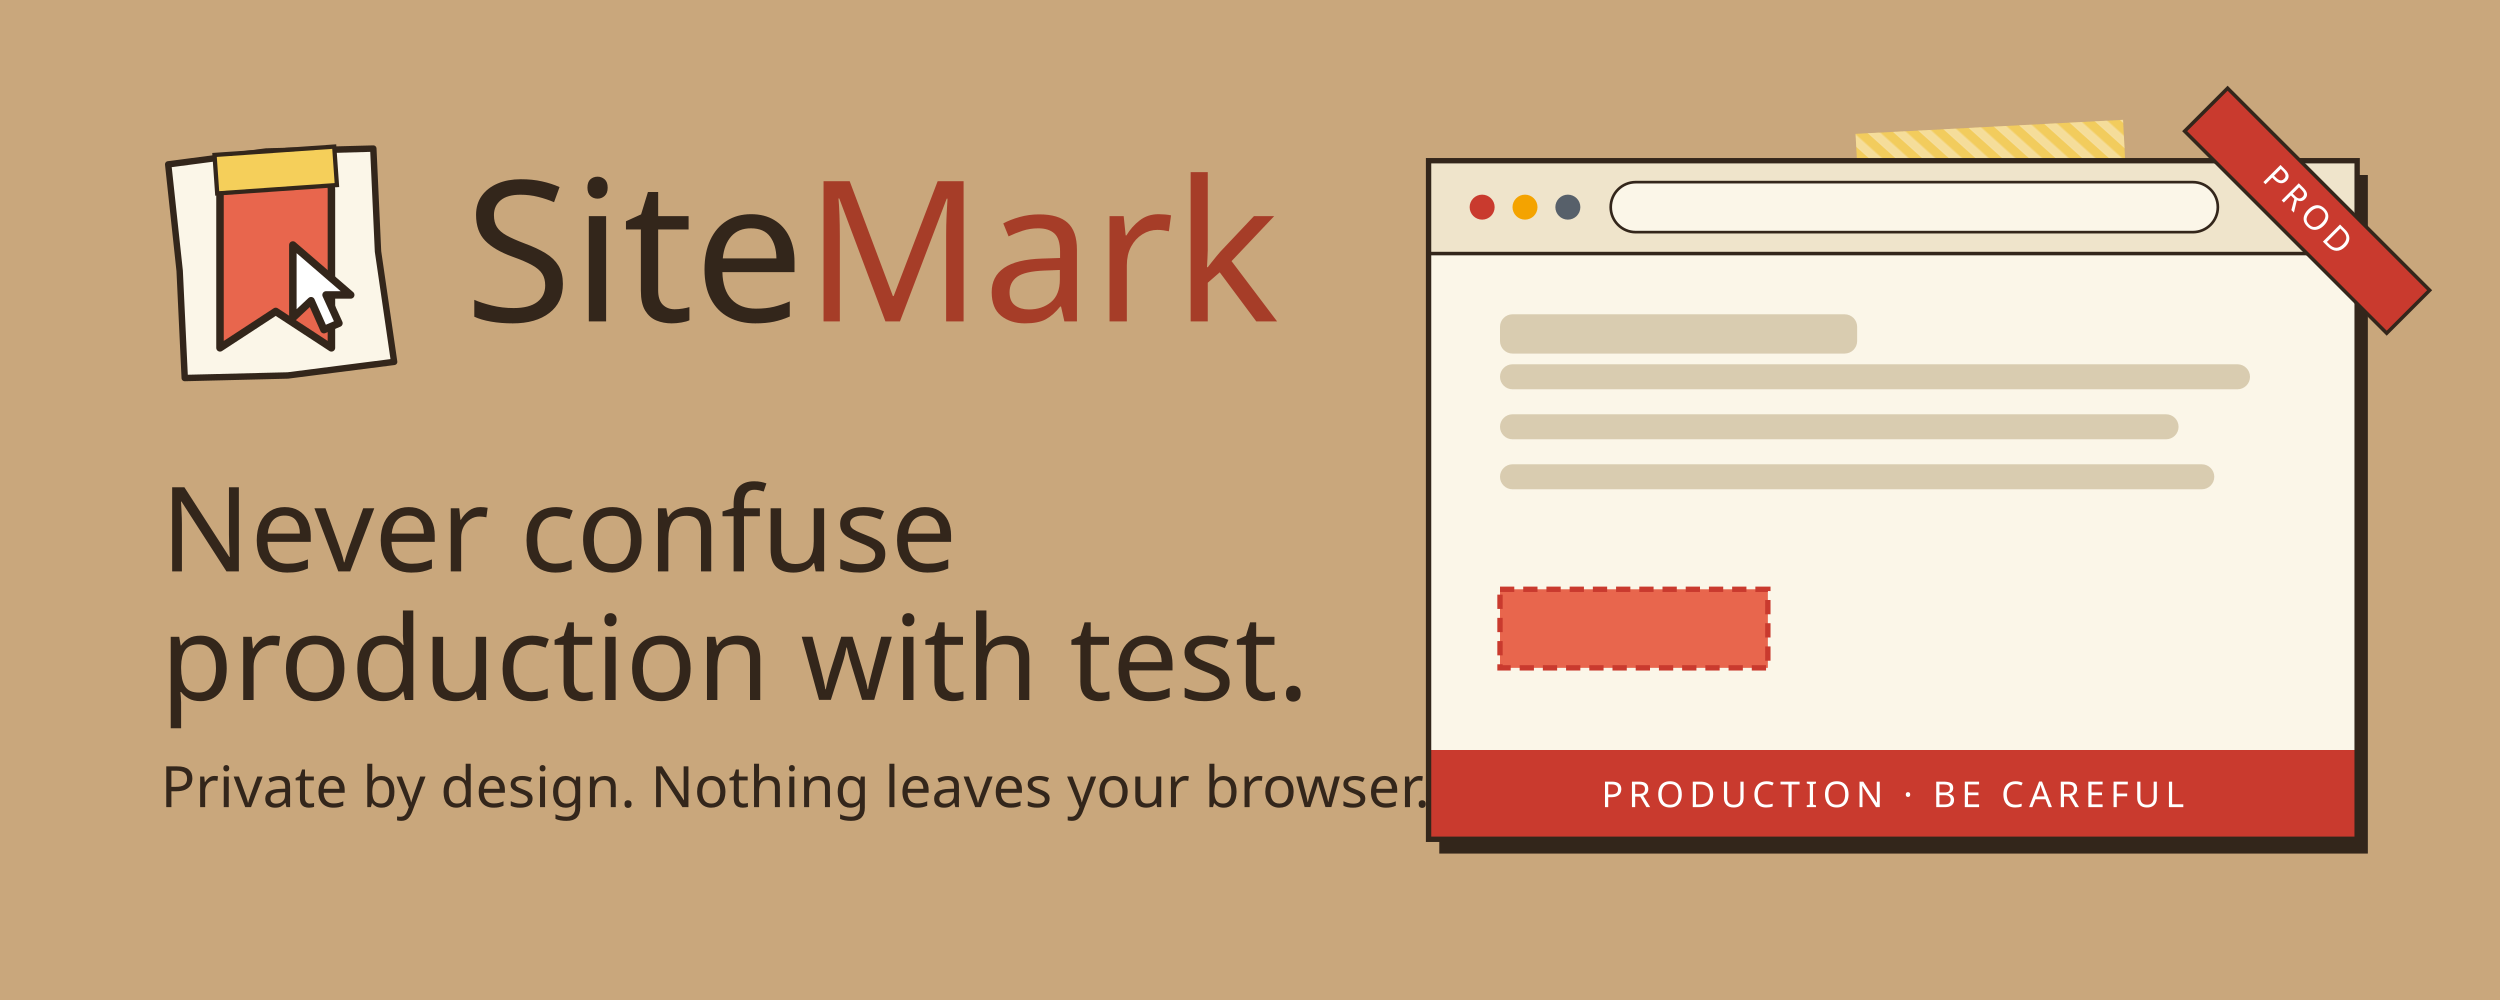
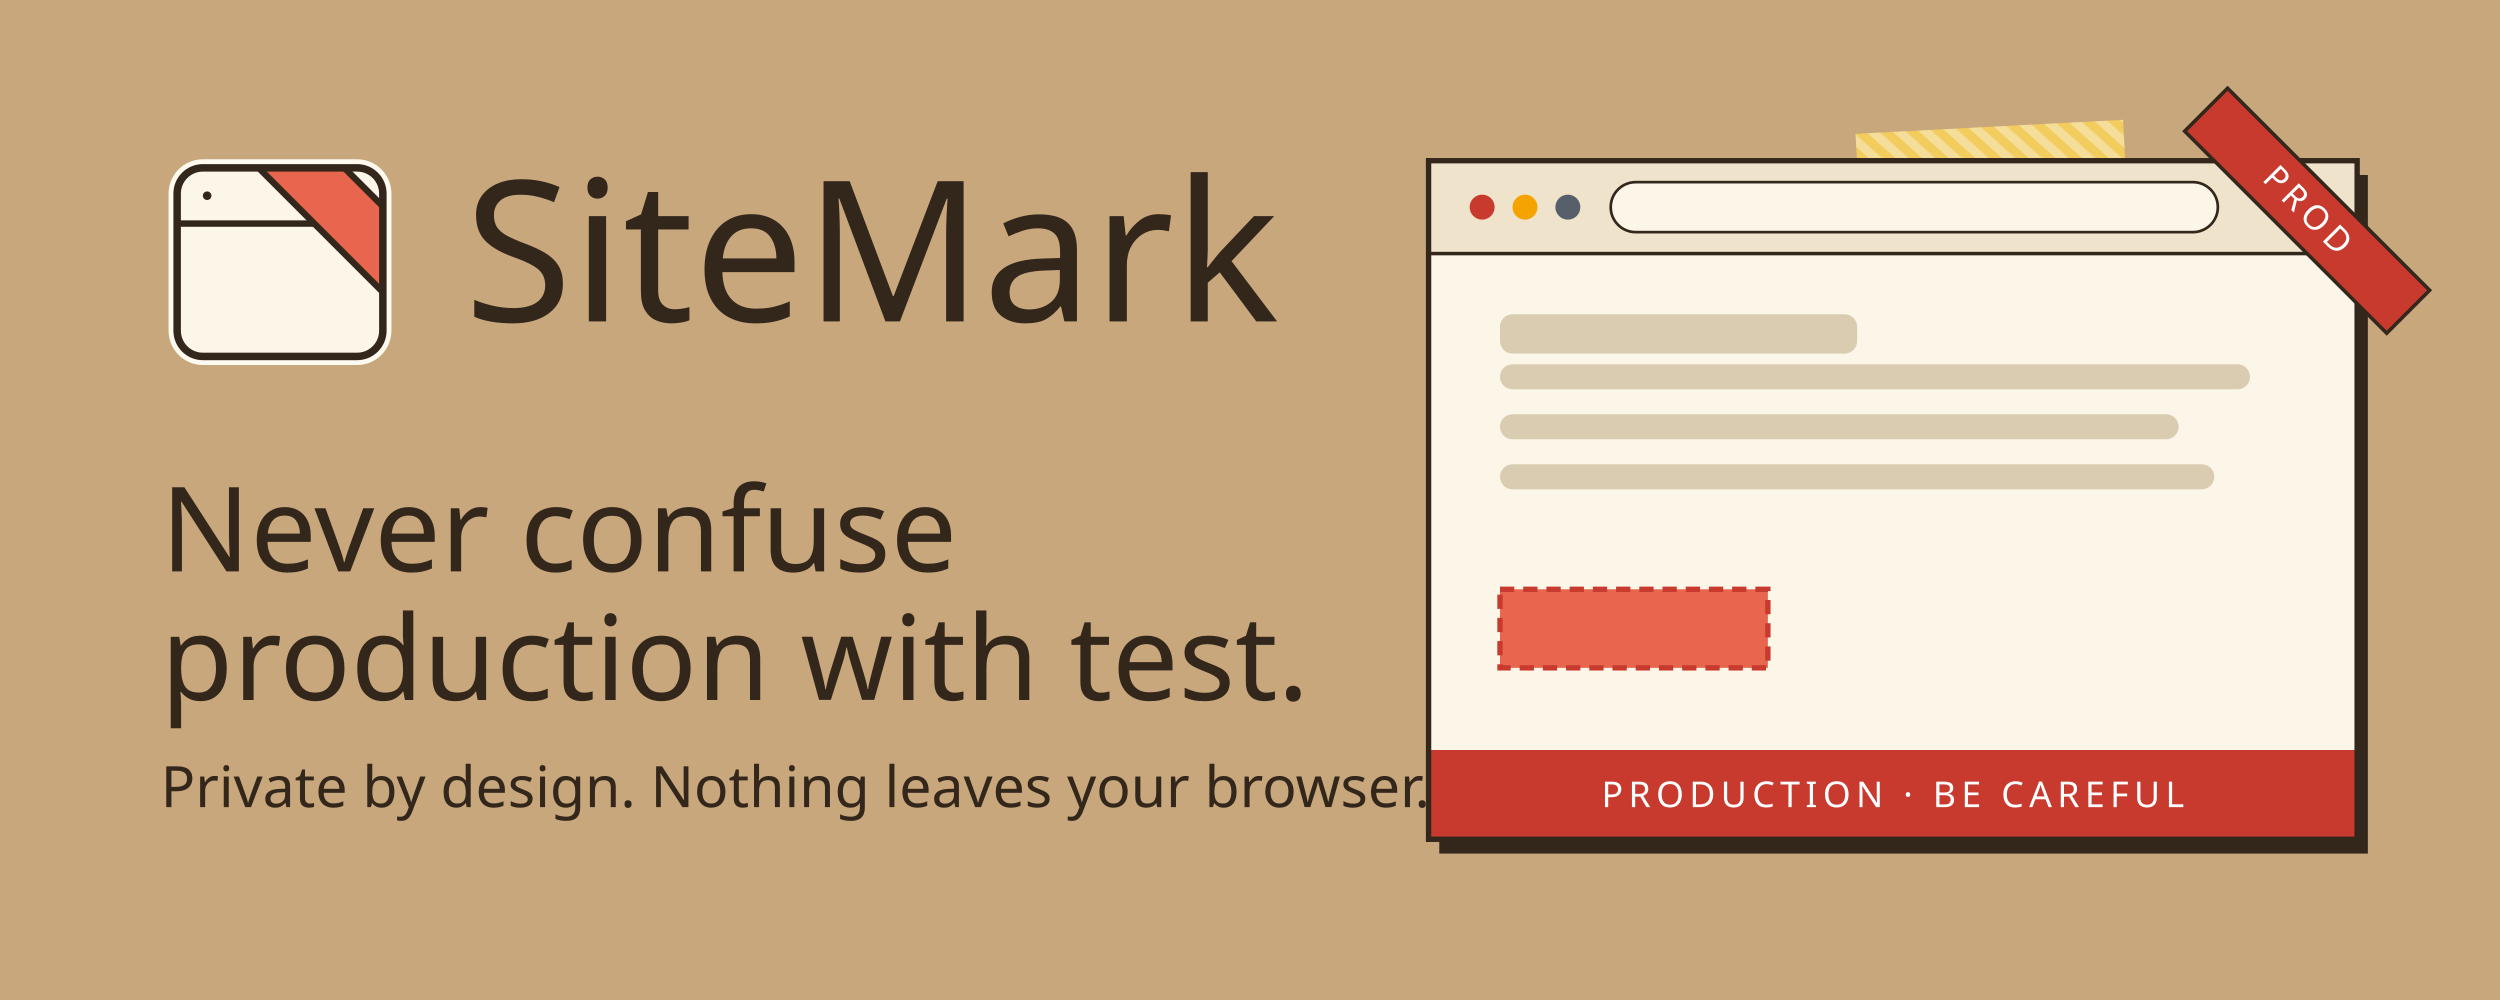
<svg xmlns="http://www.w3.org/2000/svg" viewBox="0 0 1400 560" role="img" aria-labelledby="t">
  <defs>
    <pattern id="s" width="10" height="10" patternUnits="userSpaceOnUse" patternTransform="rotate(-45)">
      <rect width="5" height="10" fill="#fff" fill-opacity=".4" />
    </pattern>
  </defs>
  <rect width="1400" height="560" fill="#c9a77c" />
  <g transform="translate(80 70) scale(1.2)">
-     <g transform="rotate(-5 64 64)">
-       <path d="M16 14l46-2 50 3-2 48 3 52-50 2-48-3 2-50z" fill="#fbf6e8" stroke="#33261b" stroke-width="3" stroke-linejoin="round" />
+     <defs>
+       <clipPath id="wl">
+         <rect x="16" y="20" width="96" height="88" rx="12" />
+       </clipPath>
+     </defs>
+     <rect x="16" y="20" width="96" height="88" rx="12" fill="#fffaf0" stroke="#fffaf0" stroke-width="8" stroke-linejoin="round" />
+     <rect x="16" y="20" width="96" height="88" rx="12" fill="#fbf6e8" />
+     <path d="M16 46H112" stroke="#33261b" stroke-width="3" />
+     <circle cx="30" cy="33" r="2" fill="#33261b" />
+     <g clip-path="url(#wl)">
+       <path d="M44 10L84 10L124 50L124 90Z" fill="#e8664d" stroke="#33261b" stroke-width="3" stroke-linejoin="round" />
    </g>
-     <path d="M42 24h40a6 6 0 0 1 6 6v74l-26-17-26 17V30a6 6 0 0 1 6-6z" fill="#e8664d" stroke="#33261b" stroke-width="3.5" stroke-linejoin="round" />
-     <rect x="34" y="12" width="56" height="18" transform="rotate(-4 62 21)" fill="#f5cf5a" stroke="#33261b" stroke-width="2" />
-     <path d="M70 56v34l8.5-8 6 13.5 7-3-6-13.2H97z" fill="#fff" stroke="#33261b" stroke-width="3.5" stroke-linejoin="round" />
+     <rect x="16" y="20" width="96" height="88" rx="12" fill="none" stroke="#33261b" stroke-width="3.5" stroke-linejoin="round" />
  </g>
-   <text x="260" y="180" font-family="'Caveat Brush', 'Patrick Hand', ui-rounded, system-ui, sans-serif" font-size="110" fill="#33261b">Site<tspan fill="#a63d28">Mark</tspan>
-   </text>
+   <text x="260" y="180" font-family="'Caveat Brush', 'Patrick Hand', ui-rounded, system-ui, sans-serif" font-size="110" fill="#33261b">SiteMark</text>
  <g font-family="'Caveat Brush', 'Patrick Hand', ui-rounded, system-ui, sans-serif" font-size="66" fill="#33261b">
    <text x="90" y="320">Never confuse</text>
    <text x="90" y="392">production with test.</text>
  </g>
  <text x="90" y="452" font-family="'Patrick Hand', ui-rounded, system-ui, sans-serif" font-size="32" fill="#33261b">Private by design. Nothing leaves your browser.</text>
  <g transform="rotate(-3 1115 90)" opacity=".92">
    <rect x="1040" y="71" width="150" height="38" fill="#f5cf5a" />
    <rect x="1040" y="71" width="150" height="38" fill="url(#s)" />
  </g>
  <clipPath id="w">
    <rect x="800" y="90" width="520" height="380" />
  </clipPath>
  <rect x="806" y="98" width="520" height="380" fill="#33261b" />
  <rect x="800" y="90" width="520" height="380" fill="#fbf6e8" />
  <g clip-path="url(#w)">
    <rect x="800" y="90" width="520" height="52" fill="#efe4cb" />
    <path d="M800 142h520" stroke="#33261b" stroke-width="2" />
    <circle cx="830" cy="116.0" r="7" fill="#c93a2e" />
    <circle cx="854" cy="116.0" r="7" fill="#f4a300" />
    <circle cx="878" cy="116.0" r="7" fill="#57606a" />
    <rect x="902" y="102.0" width="340" height="28" rx="14" fill="#fbf6e8" stroke="#33261b" stroke-width="1.5" />
    <rect x="840" y="176" width="200" height="22" rx="7" fill="#d9ccb0" />
    <rect x="840" y="204" width="420" height="14" rx="7" fill="#d9ccb0" />
    <rect x="840" y="232" width="380" height="14" rx="7" fill="#d9ccb0" />
    <rect x="840" y="260" width="400" height="14" rx="7" fill="#d9ccb0" />
    <rect x="840" y="330" width="150" height="44" fill="#e8664d" stroke="#c93a2e" stroke-width="3" stroke-dasharray="8 5" />
    <rect x="800" y="420" width="520" height="50" fill="#c93a2e" />
    <text x="1060" y="452.0" text-anchor="middle" font-family="'Patrick Hand', ui-rounded, system-ui, sans-serif" font-size="20" letter-spacing="3" fill="#fff">PRODUCTION · BE CAREFUL</text>
  </g>
  <rect x="800" y="90" width="520" height="380" fill="none" stroke="#33261b" stroke-width="3" />
  <g transform="translate(1292 118) rotate(45)">
    <rect x="-80" y="-17" width="160" height="34" fill="#c93a2e" stroke="#33261b" stroke-width="2" />
    <text x="0" y="6" text-anchor="middle" font-family="'Patrick Hand', ui-rounded, system-ui, sans-serif" font-size="19" letter-spacing="3" fill="#fff">PROD</text>
  </g>
</svg>
